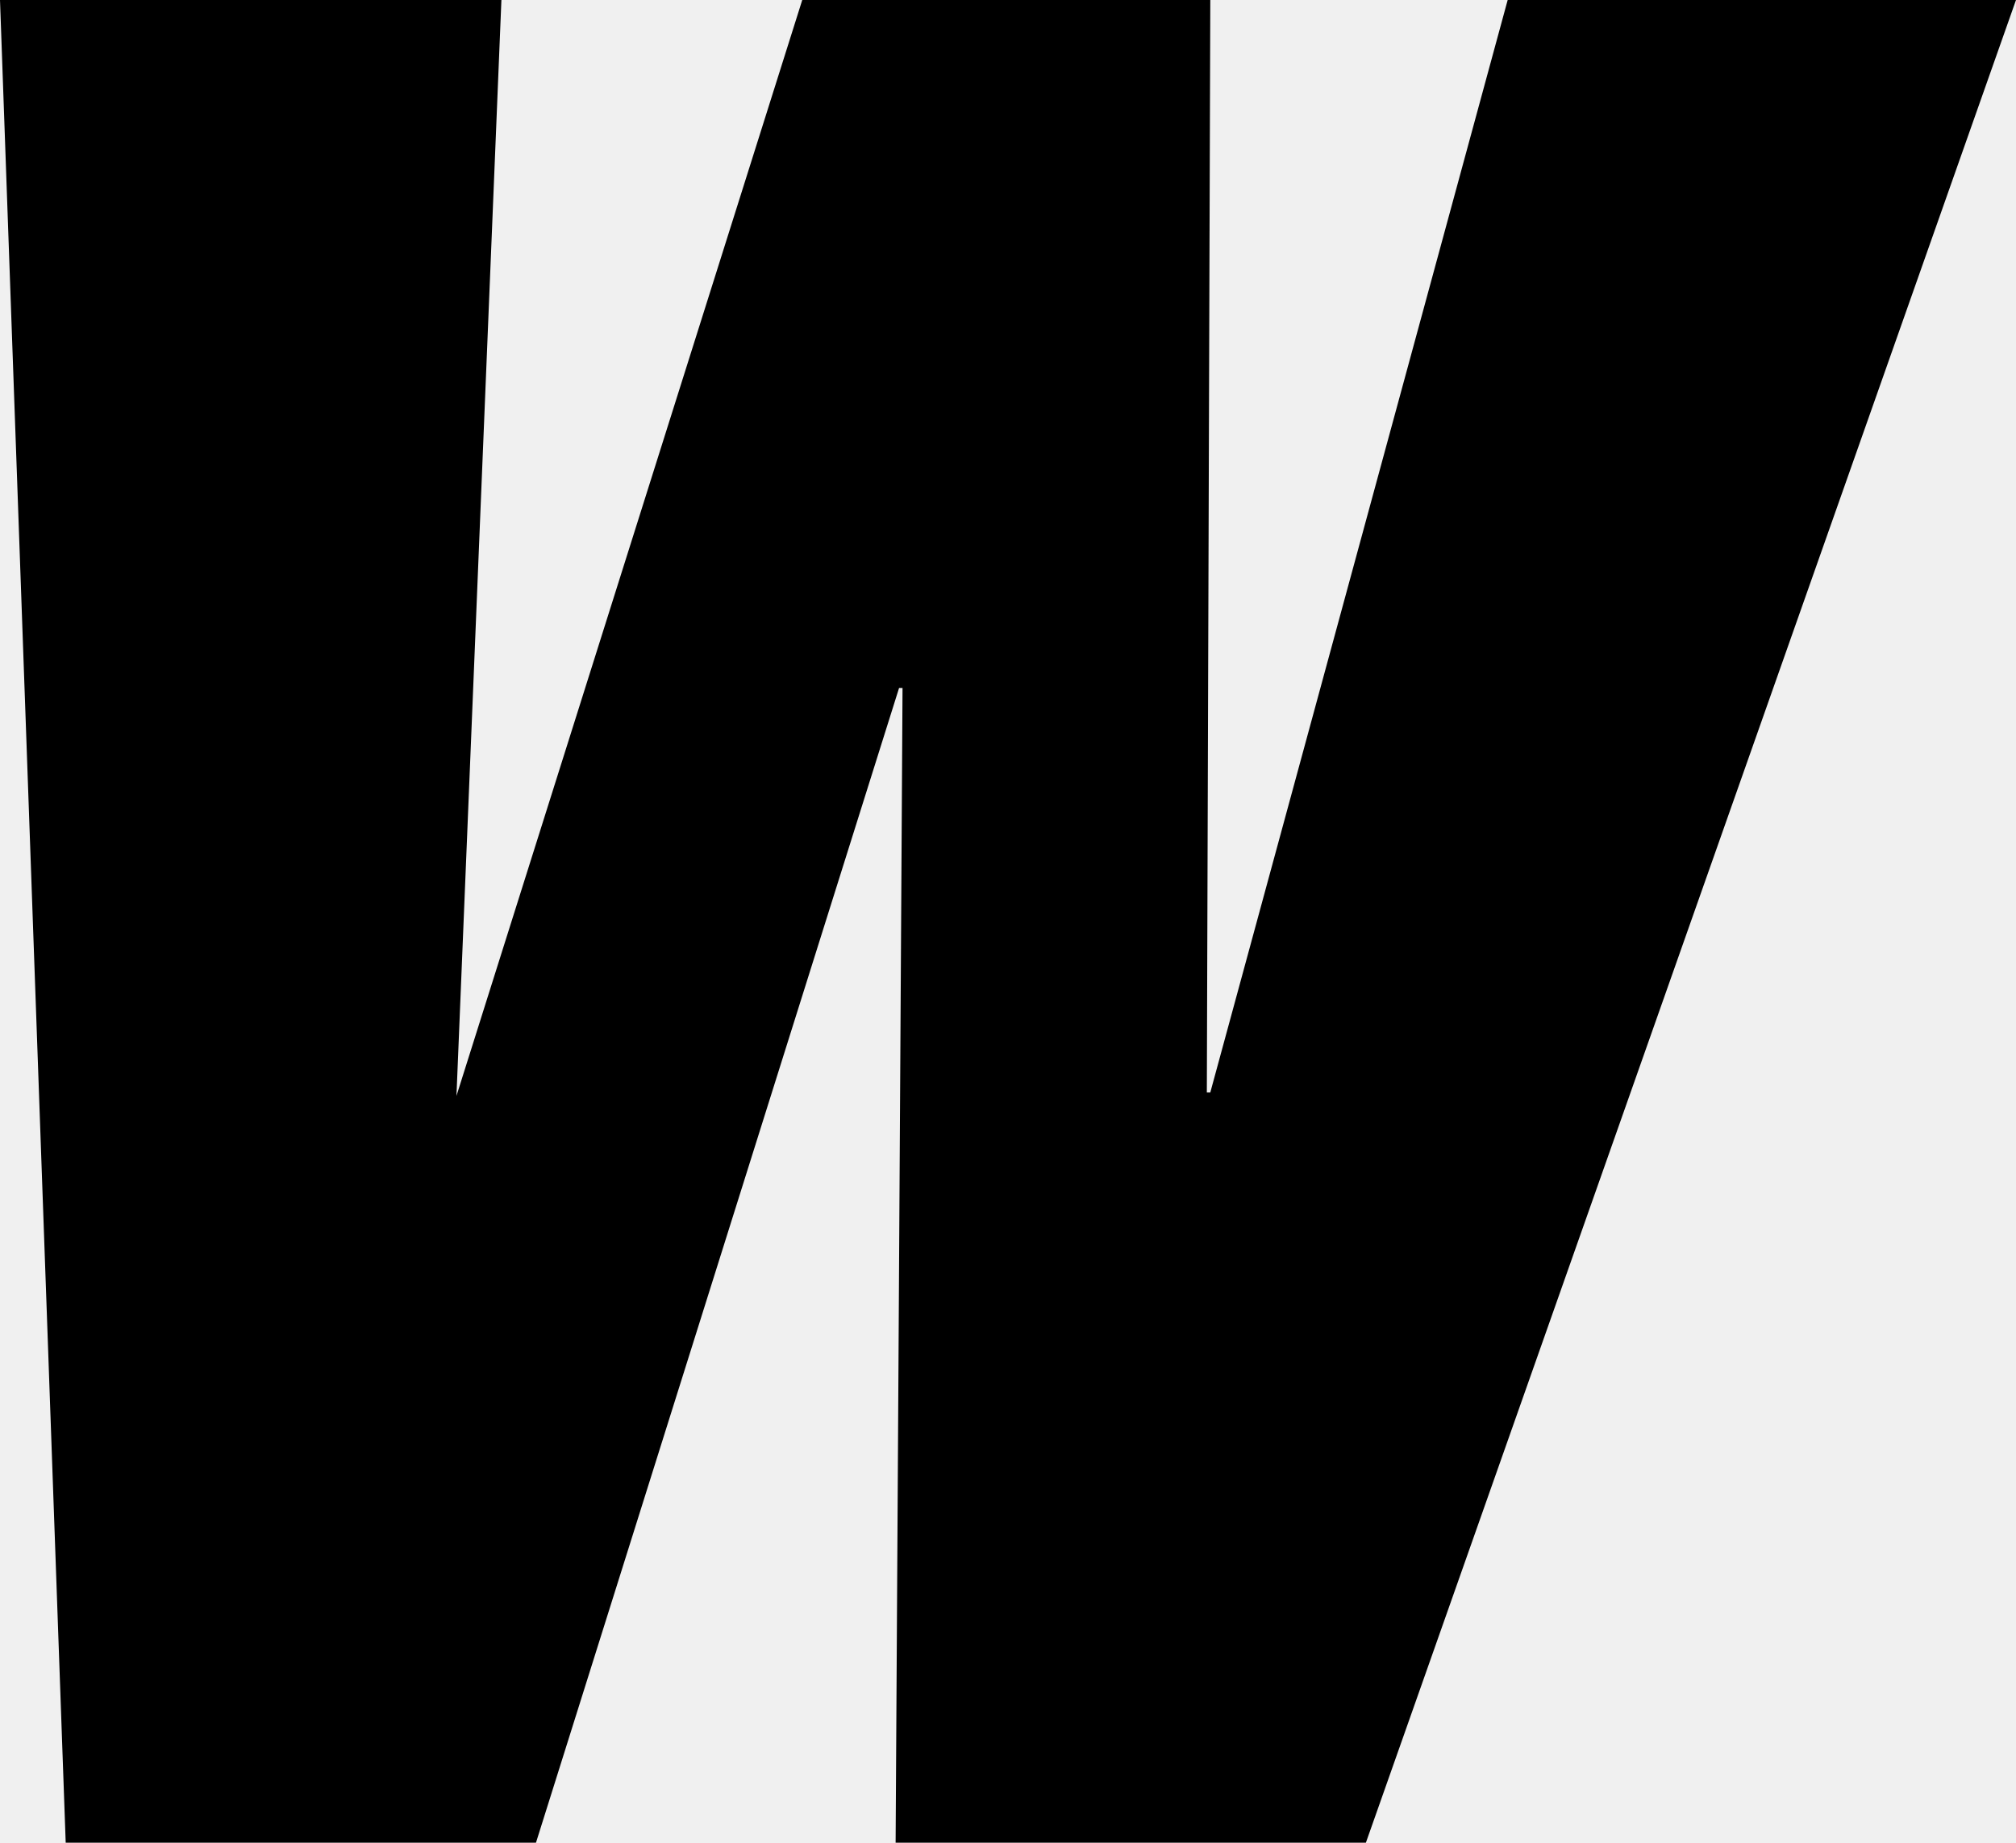
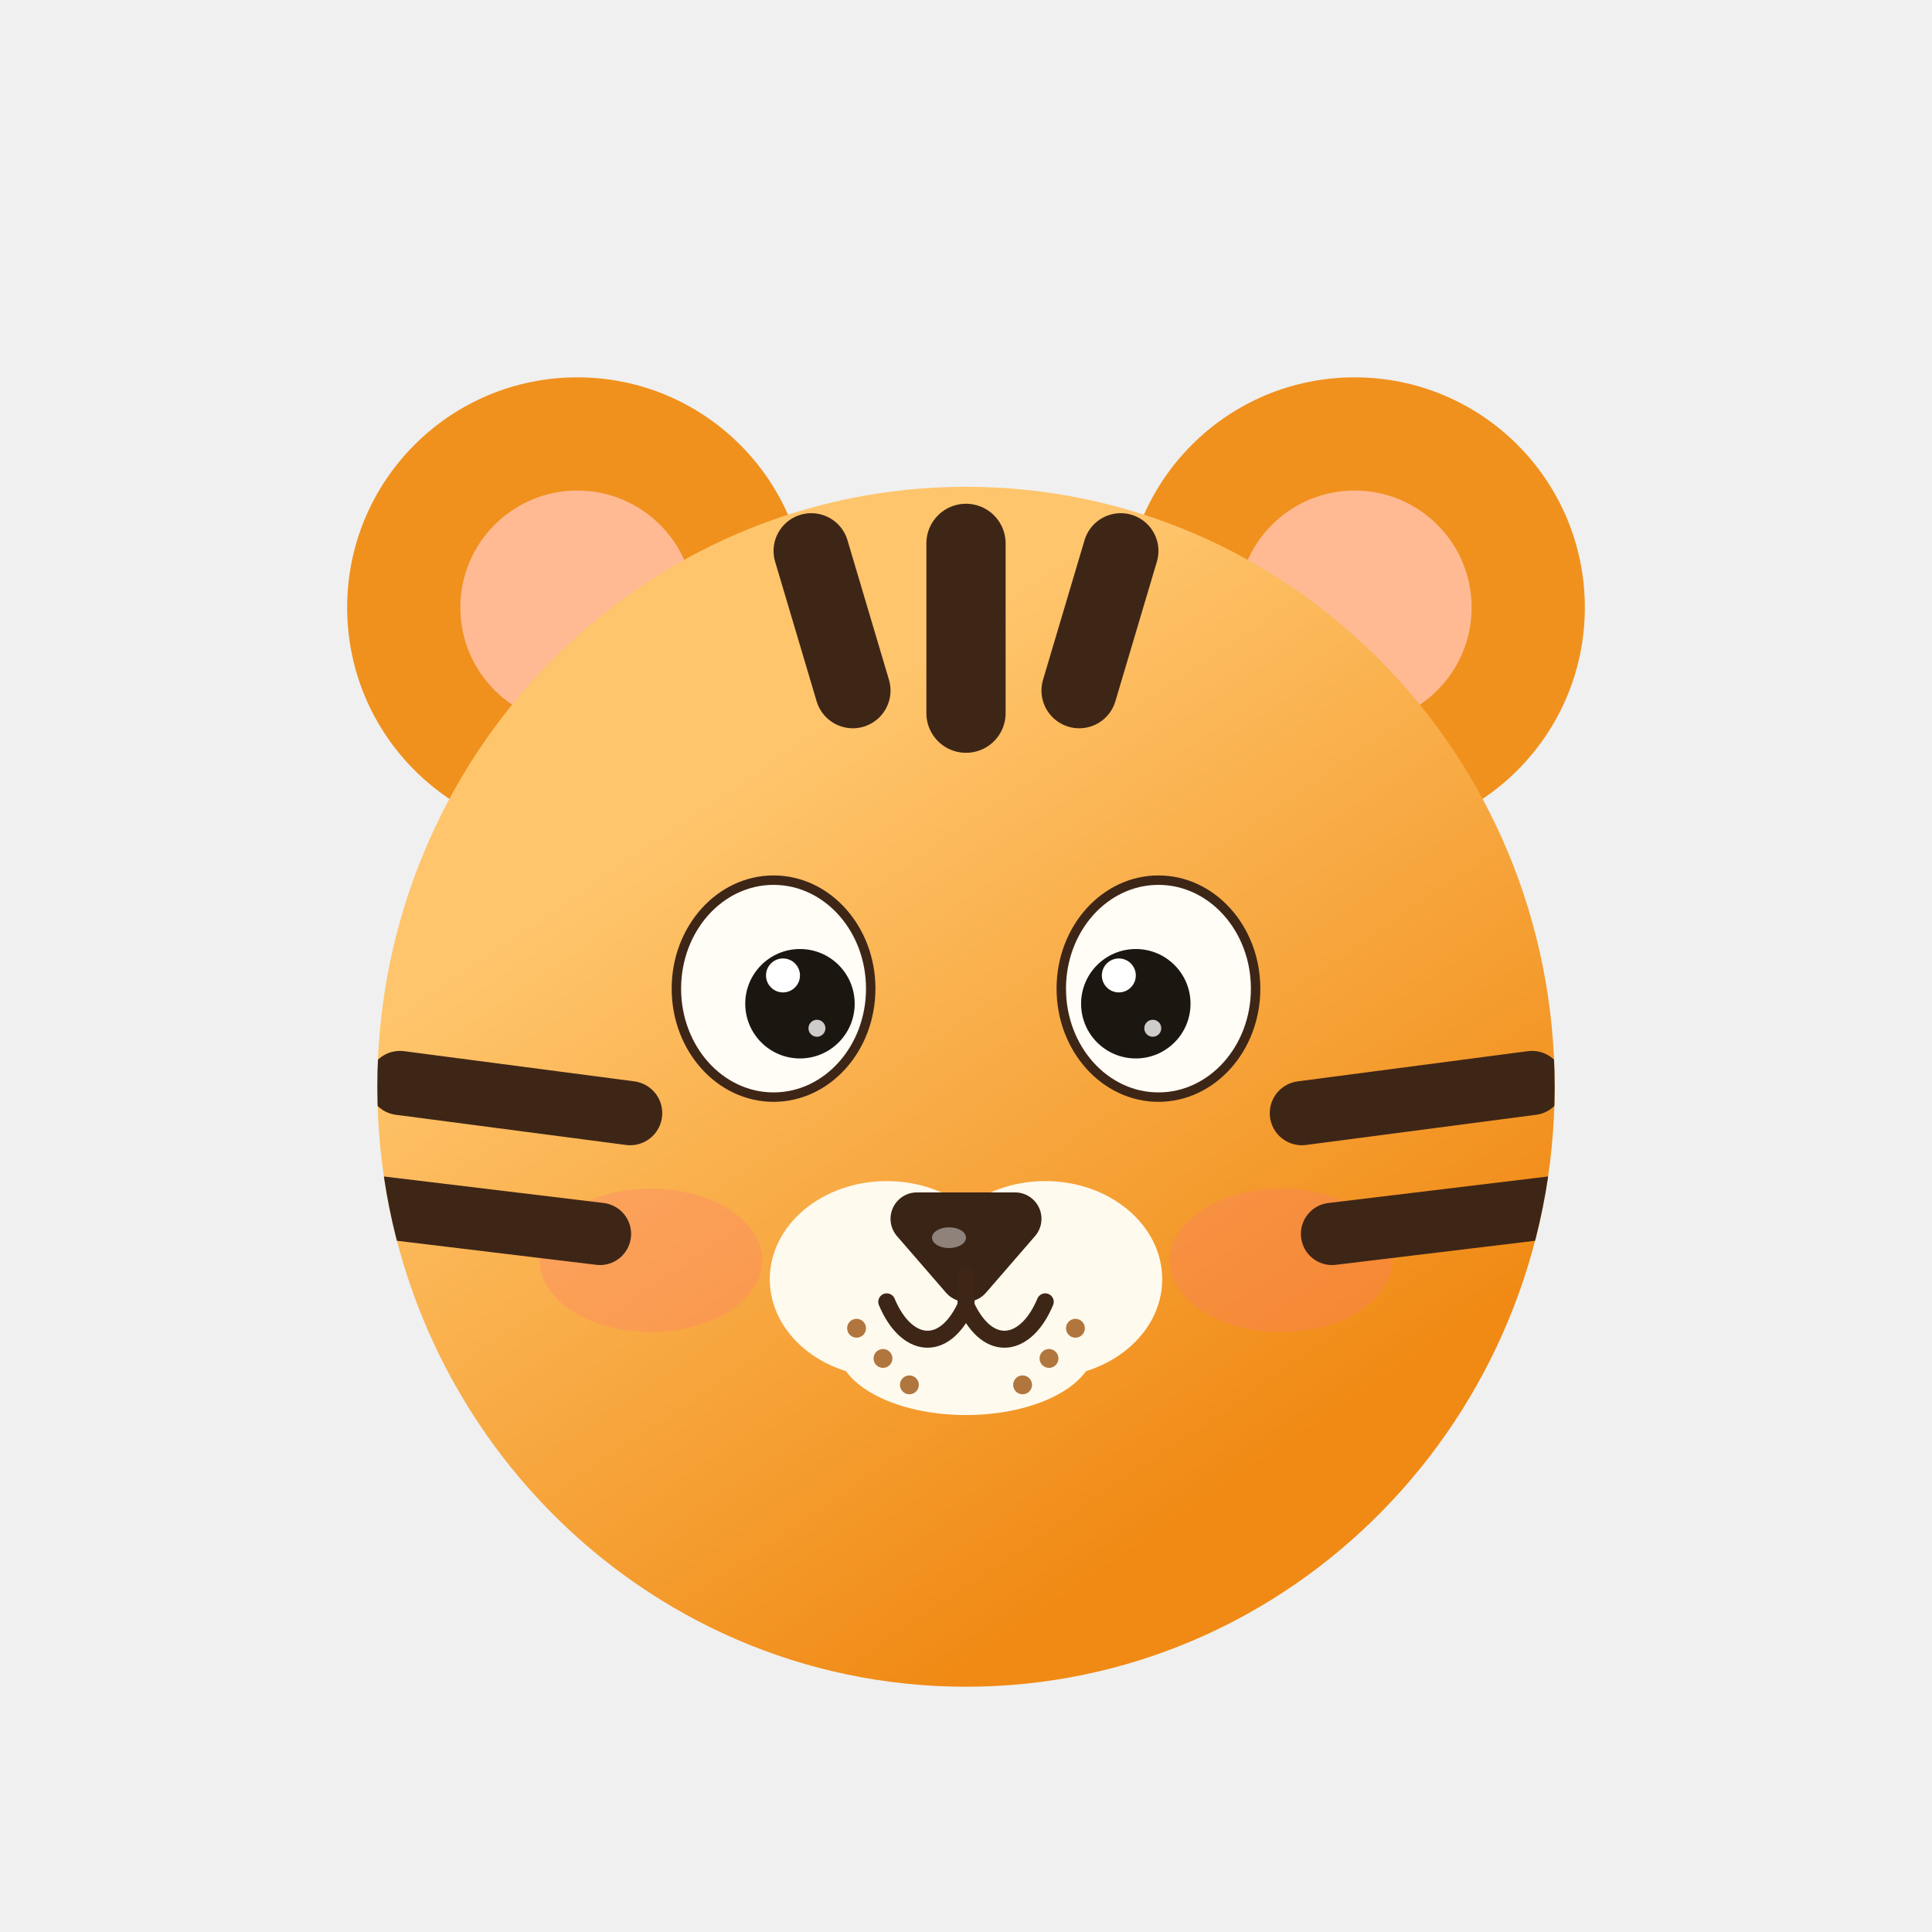
- <svg xmlns="http://www.w3.org/2000/svg" width="100%" height="100%" viewBox="0 0 583 533" version="1.1" xml:space="preserve" style="fill-rule:evenodd;clip-rule:evenodd;stroke-linejoin:round;stroke-miterlimit:2;">
-   <g transform="matrix(1,0,0,1,-246,-251)">
-     <g id="Ebene1">
-       <path d="M246,251L265,784L401,784L506,450L507,450L505,784L641,784L829,251L682,251L596,567L595,567L596,251L478,251L378,568L391,251L246,251Z" />
-     </g>
+ <svg xmlns="http://www.w3.org/2000/svg" width="100%" height="100%" viewBox="0 0 1024 1024" version="1.1">
+   <defs>
+     <linearGradient id="fur" x1="0.3" y1="0.25" x2="0.7" y2="0.85">
+       <stop offset="0" stop-color="#FFC56C" />
+       <stop offset="1" stop-color="#F08A14" />
+     </linearGradient>
+     <clipPath id="head">
+       <ellipse cx="512" cy="576" rx="312" ry="318" />
+     </clipPath>
+   </defs>
+   <circle cx="306" cy="322" r="122" fill="#F0911E" />
+   <circle cx="306" cy="322" r="62" fill="#FFBA94" />
+   <circle cx="718" cy="322" r="122" fill="#F0911E" />
+   <circle cx="718" cy="322" r="62" fill="#FFBA94" />
+   <ellipse cx="512" cy="576" rx="312" ry="318" fill="url(#fur)" />
+   <ellipse cx="345" cy="668" rx="59" ry="38" fill="#FF7878" opacity="0.28" />
+   <ellipse cx="679" cy="668" rx="59" ry="38" fill="#FF7878" opacity="0.28" />
+   <g clip-path="url(#head)" stroke="#3E2617" stroke-linecap="round" fill="none">
+     <path d="M512,288 L512,378" stroke-width="42" />
+     <path d="M430,292 L452,366" stroke-width="40" />
+     <path d="M594,292 L572,366" stroke-width="40" />
+     <path d="M212,574 L334,590" stroke-width="34" />
+     <path d="M202,640 L318,654" stroke-width="33" />
+     <path d="M812,574 L690,590" stroke-width="34" />
+     <path d="M822,640 L706,654" stroke-width="33" />
+   </g>
+   <ellipse cx="410" cy="524" rx="54" ry="60" fill="#3E2617" />
+   <ellipse cx="410" cy="524" rx="49" ry="55" fill="#FFFDF6" />
+   <circle cx="424" cy="532" r="29" fill="#1C1610" />
+   <circle cx="415" cy="517" r="9" fill="#FFFFFF" />
+   <circle cx="433" cy="545" r="4.5" fill="#FFFFFF" opacity="0.78" />
+   <ellipse cx="614" cy="524" rx="54" ry="60" fill="#3E2617" />
+   <ellipse cx="614" cy="524" rx="49" ry="55" fill="#FFFDF6" />
+   <circle cx="602" cy="532" r="29" fill="#1C1610" />
+   <circle cx="593" cy="517" r="9" fill="#FFFFFF" />
+   <circle cx="611" cy="545" r="4.5" fill="#FFFFFF" opacity="0.78" />
+   <ellipse cx="470" cy="678" rx="62" ry="52" fill="#FFFAEE" />
+   <ellipse cx="554" cy="678" rx="62" ry="52" fill="#FFFAEE" />
+   <ellipse cx="512" cy="714" rx="68" ry="36" fill="#FFFAEE" />
+   <path d="M486,646 L538,646 L512,676 Z" fill="#3A2416" stroke="#3A2416" stroke-width="28" stroke-linejoin="round" />
+   <ellipse cx="503" cy="656" rx="9" ry="5.5" fill="#FFFFFF" opacity="0.43" />
+   <path d="M512,676 L512,692" stroke="#3E2617" stroke-width="9" stroke-linecap="round" />
+   <path d="M512,692 C500,718 480,714 470,690" fill="none" stroke="#3E2617" stroke-width="9" stroke-linecap="round" />
+   <path d="M512,692 C524,718 544,714 554,690" fill="none" stroke="#3E2617" stroke-width="9" stroke-linecap="round" />
+   <g fill="#B0763E">
+     <circle cx="454" cy="704" r="5" />
+     <circle cx="468" cy="720" r="5" />
+     <circle cx="482" cy="734" r="5" />
+     <circle cx="570" cy="704" r="5" />
+     <circle cx="556" cy="720" r="5" />
+     <circle cx="542" cy="734" r="5" />
  </g>
</svg>
